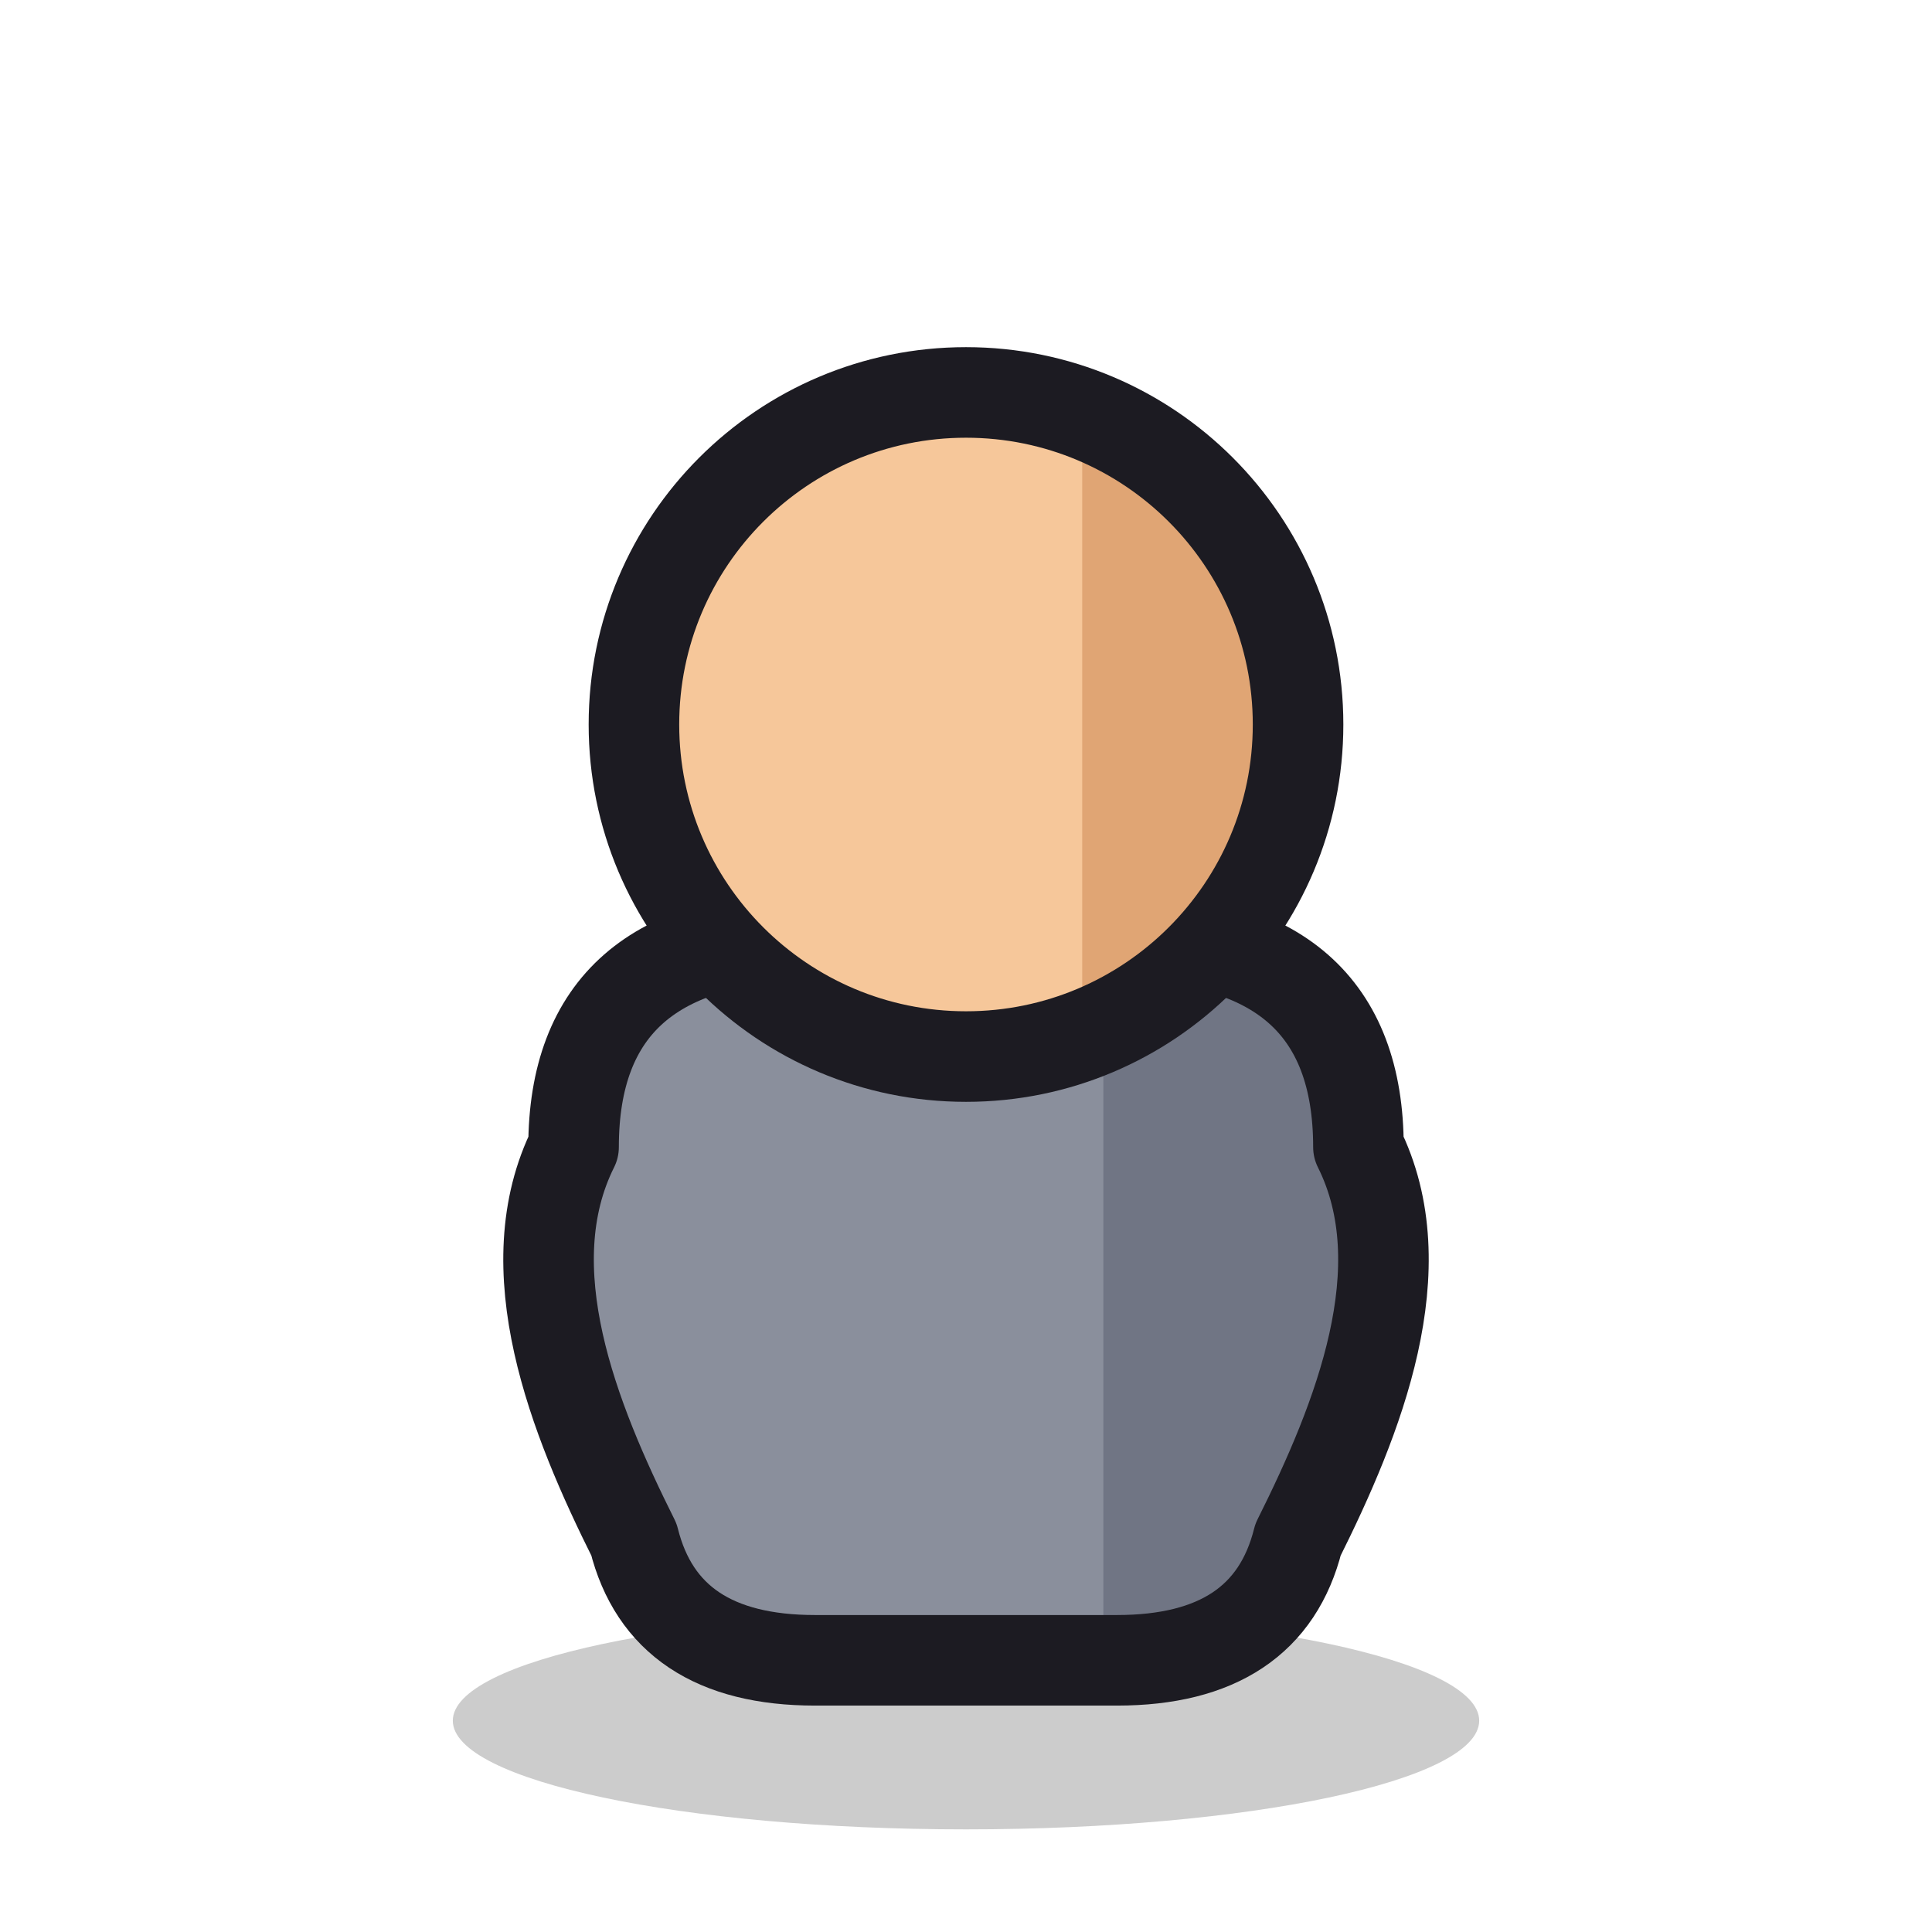
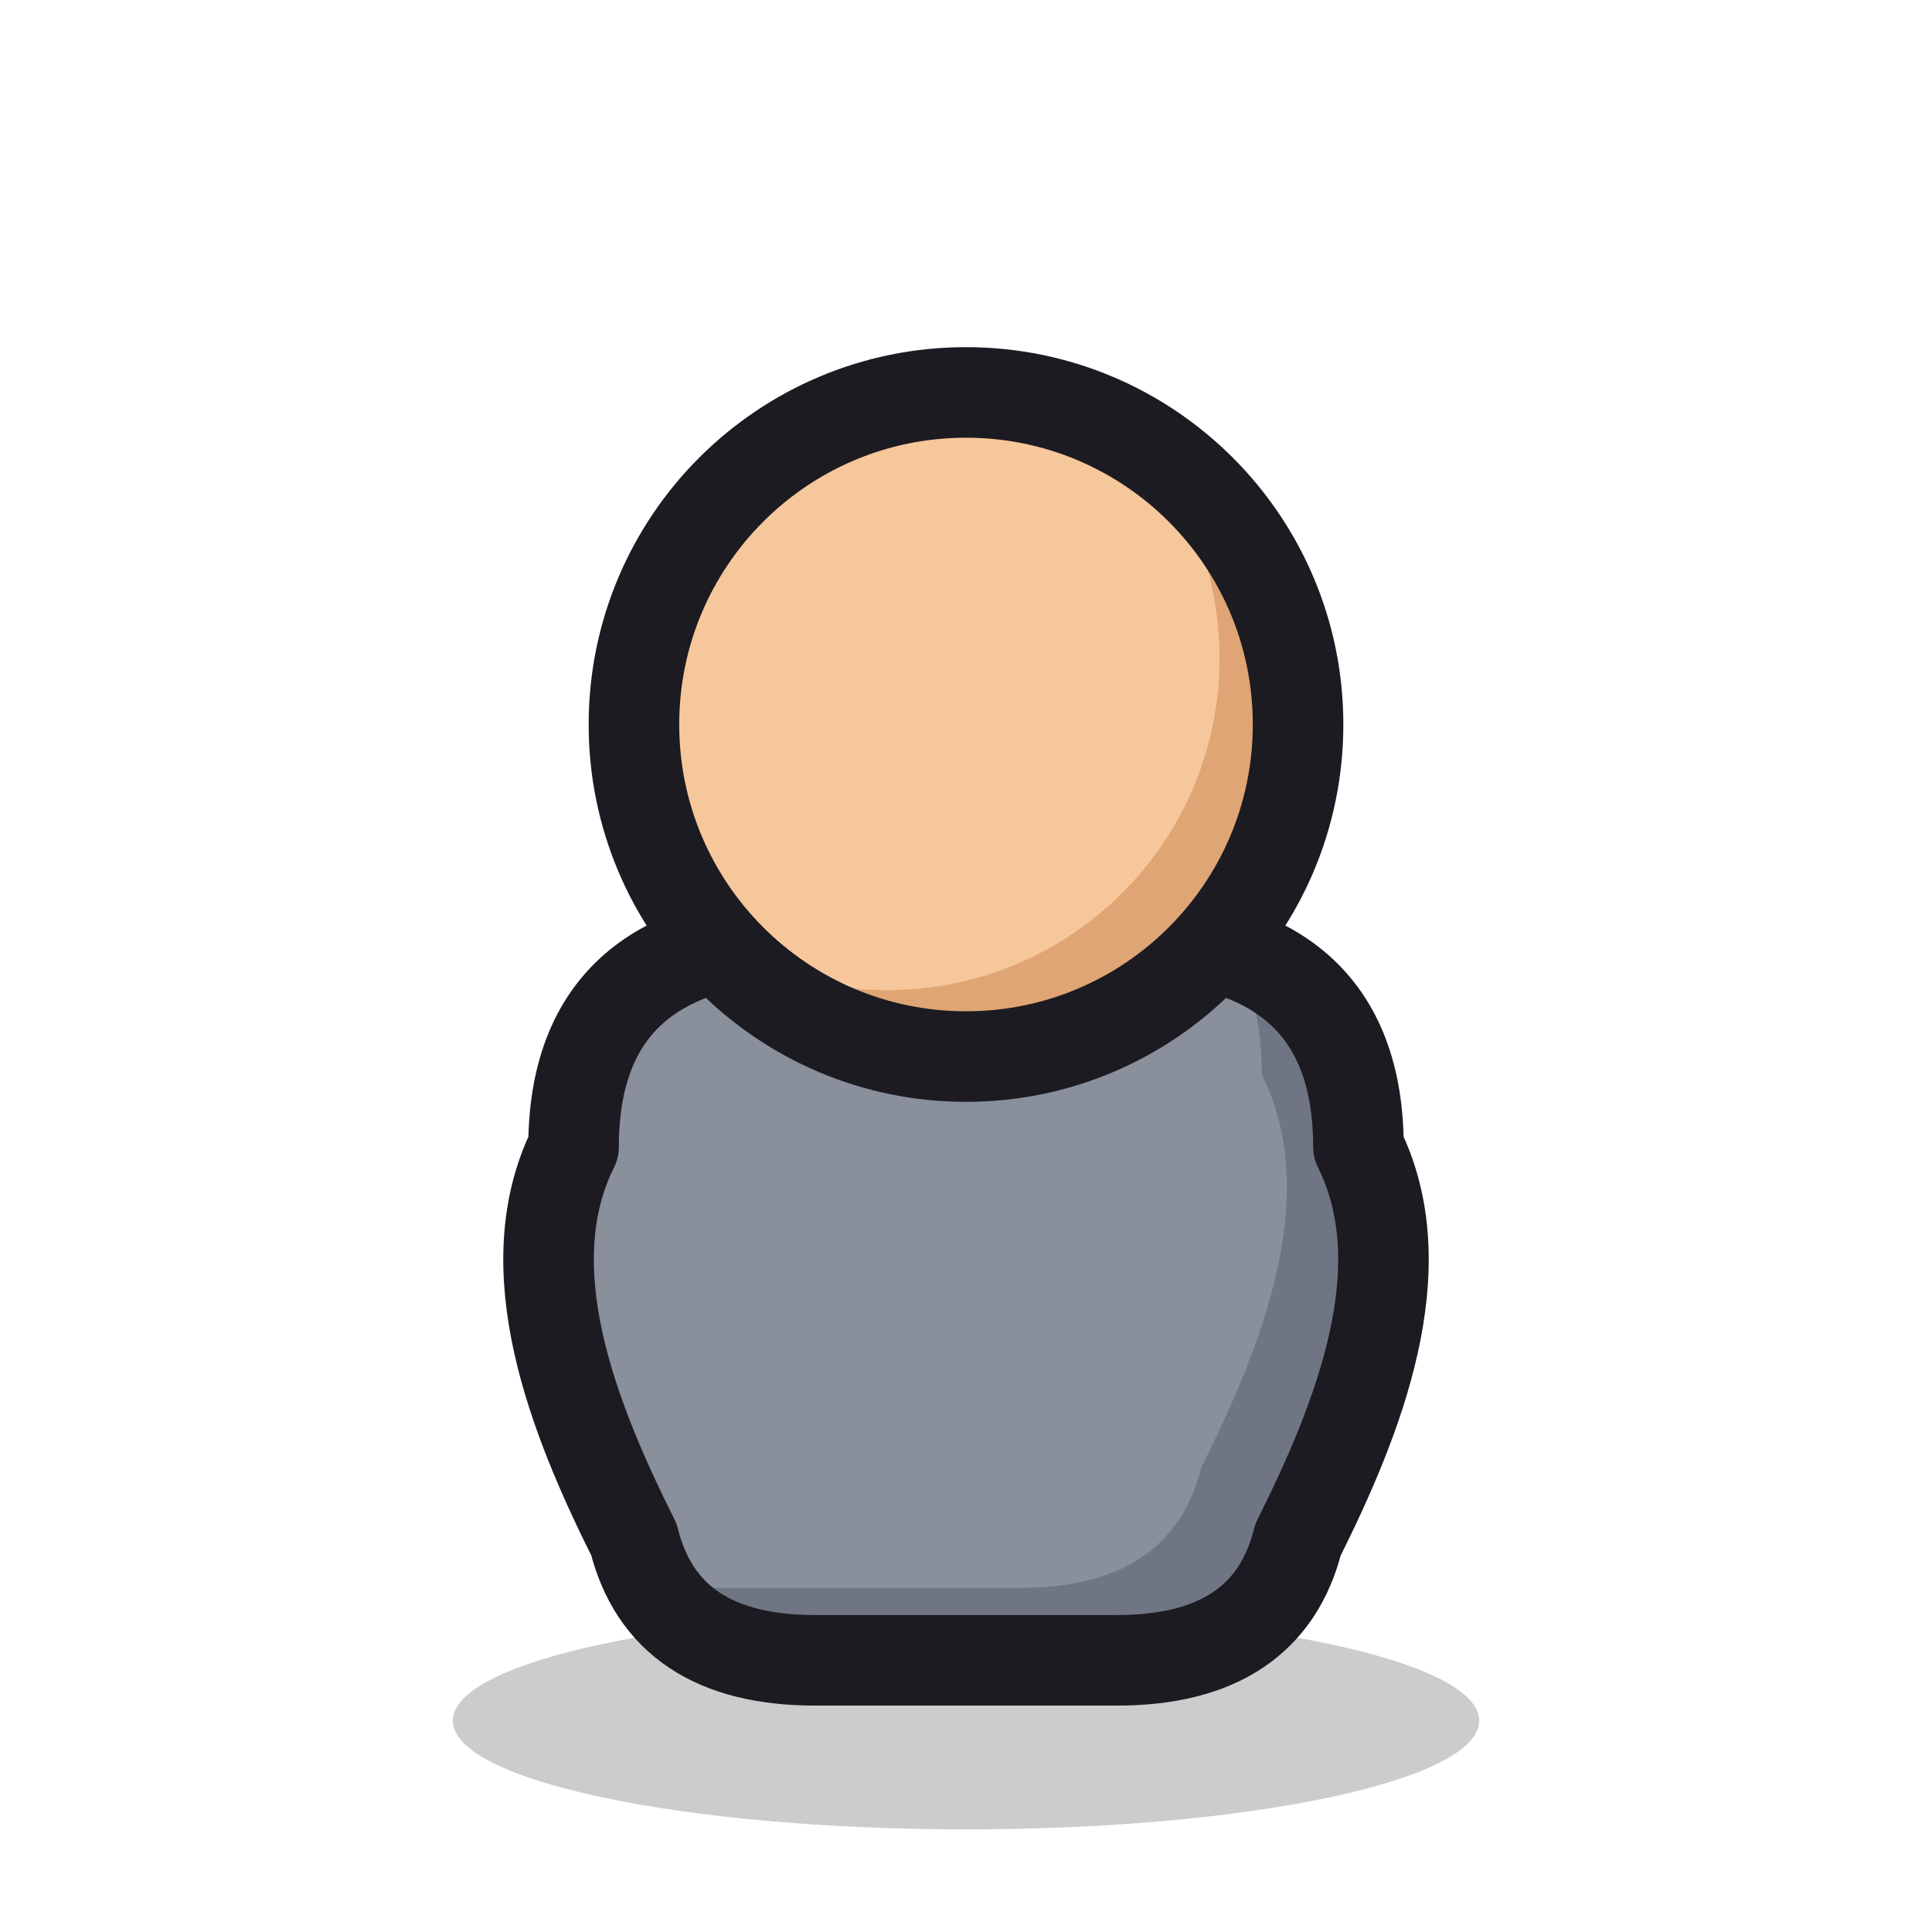
<svg xmlns="http://www.w3.org/2000/svg" width="64" height="64" viewBox="0 0 64 64">
  <g id="shadow">
    <ellipse cx="32" cy="57" rx="17.0" ry="3.6" fill="#000" fill-opacity="0.2" />
  </g>
  <g id="body">
    <clipPath id="bstandardnorthlightgrey">
      <path d="M19.0 38 Q19.0 31 27.0 31 L37.0 31 Q45.0 31 45.0 38 C47.0 42 45.0 47 43.0 51 Q42.0 55 37.0 55 L27.0 55 Q22.0 55 21.0 51 C19.0 47 17.0 42 19.0 38 Z" />
    </clipPath>
-     <path d="M19.0 38 Q19.0 31 27.0 31 L37.0 31 Q45.0 31 45.0 38 C47.0 42 45.0 47 43.0 51 Q42.0 55 37.0 55 L27.0 55 Q22.0 55 21.0 51 C19.0 47 17.0 42 19.0 38 Z" fill="#8a8f9c" />
-     <rect x="36.55" y="0" width="64" height="64" fill="#707584" clip-path="url(#bstandardnorthlightgrey)" />
+     <path d="M19.0 38 Q19.0 31 27.0 31 L37.0 31 Q45.0 31 45.0 38 C47.0 42 45.0 47 43.0 51 Q42.0 55 37.0 55 L27.0 55 Q22.0 55 21.0 51 C19.0 47 17.0 42 19.0 38 Z" fill="#707584" />
+     <path d="M19.0 38 Q19.0 31 27.0 31 L37.0 31 Q45.0 31 45.0 38 C47.0 42 45.0 47 43.0 51 Q42.0 55 37.0 55 L27.0 55 Q22.0 55 21.0 51 C19.0 47 17.0 42 19.0 38 Z" fill="#8a8f9c" transform="translate(-3.2 -2.4)" clip-path="url(#bstandardnorthlightgreym)" />
+     <clipPath id="bstandardnorthlightgreym" transform="translate(3.2 2.4)">
+       <path d="M19.0 38 Q19.0 31 27.0 31 L37.0 31 Q45.0 31 45.0 38 C47.0 42 45.0 47 43.0 51 Q42.0 55 37.0 55 L27.0 55 Q22.0 55 21.0 51 C19.0 47 17.0 42 19.0 38 Z" />
+     </clipPath>
    <path d="M19.0 38 Q19.0 31 27.0 31 L37.0 31 Q45.0 31 45.0 38 C47.0 42 45.0 47 43.0 51 Q42.0 55 37.0 55 L27.0 55 Q22.0 55 21.0 51 C19.0 47 17.0 42 19.0 38 Z" fill="none" stroke="#1c1b22" stroke-width="3" stroke-linejoin="round" stroke-linecap="round" />
  </g>
  <g id="head">
    <clipPath id="hstandardnorthlightgrey">
-       <circle cx="32" cy="24.0" r="11.0" />
+       <path d="M21.0 24.0 A11.0 11.0 0 1 0 43.0 24.0 A11.0 11.0 0 1 0 21.0 24.0 Z" />
    </clipPath>
-     <circle cx="32" cy="24.0" r="11.0" fill="#f6c79a" />
-     <rect x="35.85" y="11.0" width="22.0" height="26.0" fill="#e0a574" clip-path="url(#hstandardnorthlightgrey)" />
-     <circle cx="32" cy="24.0" r="11.0" fill="none" stroke="#1c1b22" stroke-width="3" stroke-linejoin="round" stroke-linecap="round" />
+     <path d="M21.0 24.0 A11.0 11.0 0 1 0 43.0 24.0 A11.0 11.0 0 1 0 21.0 24.0 Z" fill="#e0a574" />
+     <path d="M21.0 24.0 A11.0 11.0 0 1 0 43.0 24.0 A11.0 11.0 0 1 0 21.0 24.0 Z" fill="#f6c79a" transform="translate(-2.6 -2.2)" clip-path="url(#hstandardnorthlightgreym)" />
+     <clipPath id="hstandardnorthlightgreym" transform="translate(2.6 2.2)">
+       <path d="M21.0 24.0 A11.0 11.0 0 1 0 43.0 24.0 A11.0 11.0 0 1 0 21.0 24.0 Z" />
+     </clipPath>
+     <path d="M21.0 24.0 A11.0 11.0 0 1 0 43.0 24.0 A11.0 11.0 0 1 0 21.0 24.0 Z" fill="none" stroke="#1c1b22" stroke-width="3" stroke-linejoin="round" stroke-linecap="round" />
  </g>
</svg>
